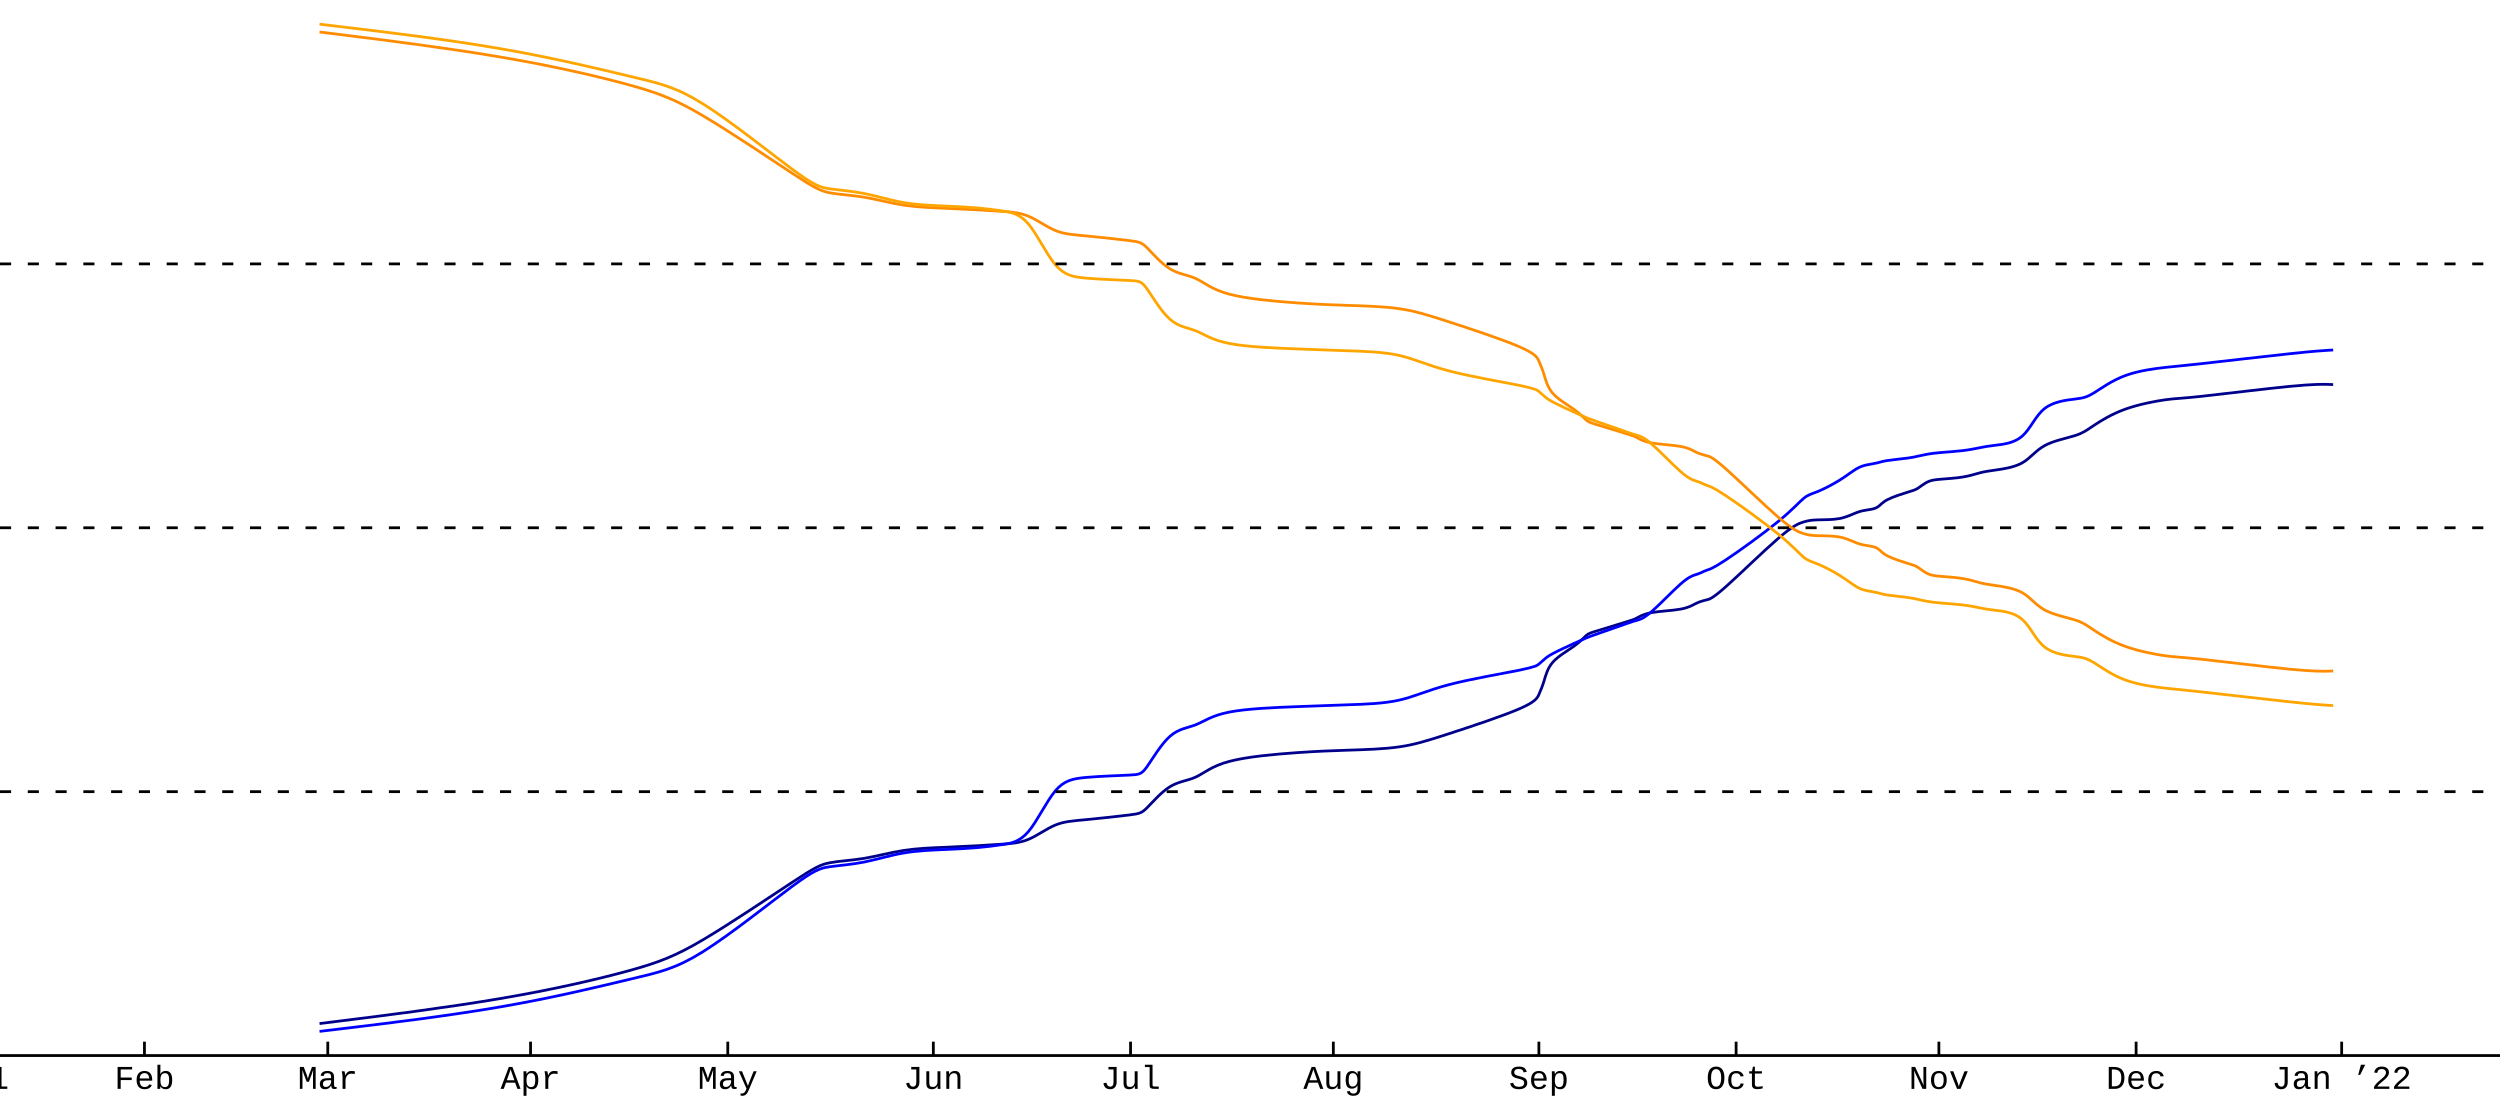
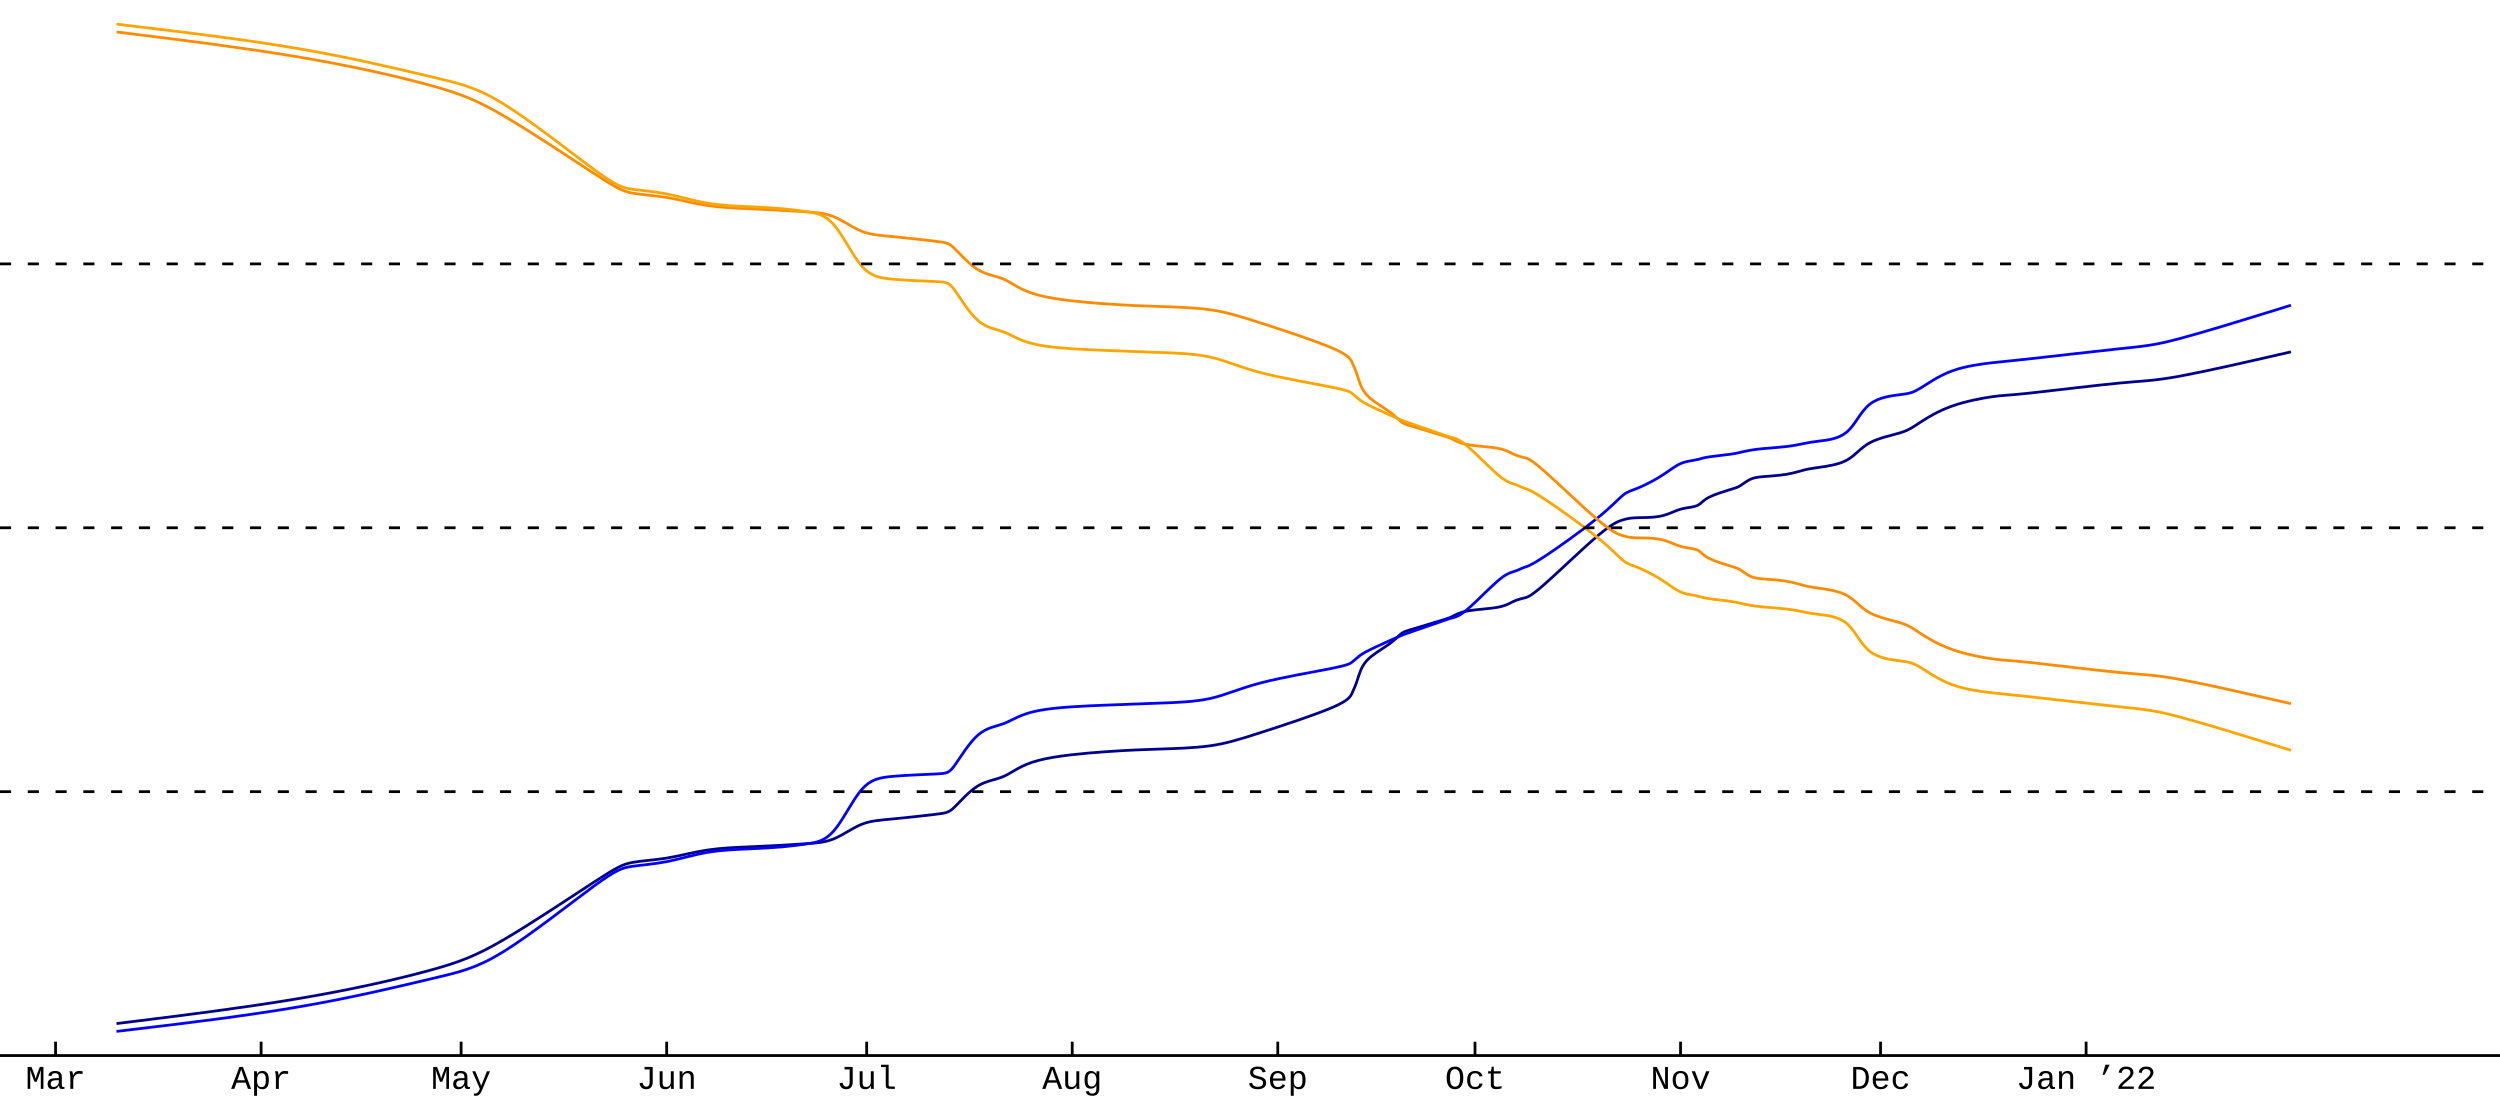
<svg xmlns="http://www.w3.org/2000/svg" viewBox="0 0 900 400" width="900" height="400">
  <style>
    text {
      font-family: "Courier New", Courier, monospace;
      font-size: 12px;
    }
  </style>
  <g class="lines" fill="none">
-     <path stroke="darkblue" d="M839.937,138.45L838.288,138.393C836.639,138.336,833.34,138.223,824.347,139.089C815.353,139.955,800.664,141.8,792.636,142.662C784.607,143.524,783.24,143.402,779.583,143.908C775.927,144.414,769.982,145.546,765.098,147.299C760.214,149.051,756.391,151.424,753.848,153.122C751.305,154.82,750.043,155.844,747.044,156.798C744.044,157.752,739.308,158.637,736.032,160.446C732.755,162.254,730.939,164.986,728,166.635C725.061,168.283,720.999,168.849,718.325,169.226C715.651,169.602,714.366,169.791,712.757,170.215C711.149,170.639,709.218,171.299,706.646,171.723C704.074,172.147,700.861,172.335,698.623,172.524C696.384,172.712,695.12,172.901,693.872,173.513C692.624,174.126,691.393,175.162,690.43,175.775C689.467,176.387,688.772,176.576,686.772,177.188C684.772,177.8,681.466,178.837,679.491,179.873C677.517,180.909,676.874,181.946,675.91,182.558C674.947,183.171,673.663,183.359,672.418,183.548C671.173,183.736,669.967,183.925,668.375,184.537C666.783,185.15,664.804,186.186,662.257,186.671C659.71,187.155,656.593,187.088,654.418,187.149C652.243,187.21,651.01,187.398,649.342,187.887C647.673,188.376,645.569,189.165,640.192,193.794C634.815,198.424,626.165,206.895,621.29,211.224C616.415,215.554,615.314,215.742,614.467,215.931C613.62,216.119,613.026,216.308,612.427,216.497C611.828,216.685,611.225,216.874,610.23,217.397C609.234,217.921,607.846,218.78,604.9,219.304C601.953,219.828,597.449,220.016,594.522,220.548C591.594,221.079,590.244,221.953,589.261,222.484C588.278,223.016,587.662,223.204,585.086,223.998C582.509,224.791,577.971,226.189,575.345,226.983C572.718,227.776,572.003,227.965,571.067,228.758C570.131,229.552,568.973,230.95,566.71,232.583C564.446,234.217,561.076,236.086,559.083,238.311C557.09,240.536,556.475,243.117,555.87,245.1C555.266,247.083,554.671,248.468,554.077,249.852C553.482,251.237,552.888,252.622,546.901,255.203C540.915,257.784,529.537,261.562,521.597,264.143C513.657,266.724,509.155,268.109,503.559,268.896C497.962,269.682,491.27,269.871,485.347,270.06C479.424,270.248,474.27,270.437,466.633,270.976C458.996,271.516,448.877,272.407,442.493,274.117C436.109,275.826,433.462,278.356,430.528,279.714C427.594,281.073,424.374,281.262,421.197,283.206C418.02,285.15,414.885,288.849,412.939,290.793C410.993,292.737,410.235,292.926,406.524,293.388C402.812,293.851,396.147,294.587,391.219,295.049C386.291,295.512,383.102,295.701,379.883,297.034C376.665,298.368,373.419,300.848,370.2,302.182C366.981,303.516,363.789,303.704,360.832,303.893C357.875,304.081,355.153,304.27,351.856,304.458C348.56,304.647,344.69,304.835,340.123,305.024C335.557,305.213,330.295,305.401,325.313,306.162C320.33,306.924,315.629,308.258,311.021,309.019C306.413,309.78,301.899,309.969,298.591,310.619C295.282,311.269,293.179,312.382,285.135,317.663C277.09,322.944,263.104,332.394,253.167,338.27C243.23,344.145,237.341,346.445,226.362,349.465C215.383,352.484,199.314,356.222,179.911,359.512C160.508,362.801,137.771,365.643,126.402,367.064L115.033,368.485" />
-     <path stroke="blue" d="M839.937,125.996L838.288,126.092C836.639,126.189,833.34,126.381,824.347,127.337C815.353,128.293,800.664,130.014,792.636,130.903C784.607,131.792,783.24,131.85,779.583,132.255C775.927,132.659,769.982,133.411,765.098,135.21C760.214,137.009,756.391,139.855,753.848,141.422C751.305,142.99,750.043,143.279,747.044,143.655C744.044,144.031,739.308,144.494,736.032,147.097C732.755,149.7,730.939,154.443,728,157.011C725.061,159.58,720.999,159.974,718.325,160.29C715.651,160.605,714.366,160.843,712.757,161.169C711.149,161.494,709.218,161.908,706.646,162.216C704.074,162.524,700.861,162.726,698.623,162.918C696.384,163.109,695.12,163.29,693.872,163.511C692.624,163.732,691.393,163.994,690.43,164.222C689.467,164.45,688.772,164.644,686.772,164.905C684.772,165.166,681.466,165.493,679.491,165.794C677.517,166.096,676.874,166.371,675.91,166.609C674.947,166.847,673.663,167.048,672.418,167.29C671.173,167.532,669.967,167.815,668.375,168.751C666.783,169.686,664.804,171.273,662.257,172.862C659.71,174.45,656.593,176.039,654.418,176.931C652.243,177.823,651.01,178.018,649.342,179.387C647.673,180.756,645.569,183.3,640.192,187.696C634.815,192.092,626.165,198.34,621.29,201.564C616.415,204.788,615.314,204.989,614.467,205.261C613.62,205.534,613.026,205.878,612.427,206.151C611.828,206.423,611.225,206.624,610.23,206.952C609.234,207.279,607.846,207.733,604.9,210.338C601.953,212.942,597.449,217.697,594.522,220.228C591.594,222.759,590.244,223.065,589.261,223.319C588.278,223.573,587.662,223.774,585.086,224.672C582.509,225.57,577.971,227.164,575.345,228.088C572.718,229.011,572.003,229.263,571.067,229.652C570.131,230.042,568.973,230.569,566.71,231.605C564.446,232.641,561.076,234.187,559.083,235.252C557.09,236.318,556.475,236.903,555.87,237.445C555.266,237.987,554.671,238.485,554.077,239.003C553.482,239.521,552.888,240.057,546.901,241.277C540.915,242.496,529.537,244.398,521.597,246.484C513.657,248.571,509.155,250.843,503.559,252.079C497.962,253.316,491.27,253.518,485.347,253.714C479.424,253.911,474.27,254.103,466.633,254.401C458.996,254.698,448.877,255.102,442.493,256.359C436.109,257.616,433.462,259.727,430.528,260.89C427.594,262.053,424.374,262.267,421.197,265.061C418.02,267.856,414.885,273.23,412.939,275.98C410.993,278.73,410.235,278.857,406.524,279.031C402.812,279.206,396.147,279.429,391.219,279.853C386.291,280.277,383.102,280.901,379.883,284.74C376.665,288.579,373.419,295.631,370.2,299.396C366.981,303.16,363.789,303.637,360.832,304.061C357.875,304.486,355.153,304.859,351.856,305.146C348.56,305.433,344.69,305.634,340.123,305.832C335.557,306.031,330.295,306.226,325.313,307.08C320.33,307.934,315.629,309.447,311.021,310.354C306.413,311.262,301.899,311.564,298.591,312.047C295.282,312.529,293.179,313.19,285.135,319.136C277.09,325.082,263.104,336.313,253.167,342.55C243.23,348.787,237.341,350.029,226.362,352.627C215.383,355.225,199.314,359.179,179.911,362.516C160.508,365.854,137.771,368.575,126.402,369.936L115.033,371.297" />
-     <path stroke="darkorange" d="M839.937,241.55L838.288,241.607C836.639,241.664,833.34,241.777,824.347,240.911C815.353,240.045,800.664,238.2,792.636,237.338C784.607,236.476,783.24,236.598,779.583,236.092C775.927,235.586,769.982,234.454,765.098,232.701C760.214,230.949,756.391,228.576,753.848,226.878C751.305,225.18,750.043,224.156,747.044,223.202C744.044,222.248,739.308,221.363,736.032,219.554C732.755,217.746,730.939,215.014,728,213.365C725.061,211.717,720.999,211.151,718.325,210.774C715.651,210.398,714.366,210.209,712.757,209.785C711.149,209.361,709.218,208.701,706.646,208.277C704.074,207.853,700.861,207.665,698.623,207.476C696.384,207.288,695.12,207.099,693.872,206.487C692.624,205.874,691.393,204.838,690.43,204.225C689.467,203.613,688.772,203.424,686.772,202.812C684.772,202.2,681.466,201.163,679.491,200.127C677.517,199.091,676.874,198.054,675.91,197.442C674.947,196.829,673.663,196.641,672.418,196.452C671.173,196.264,669.967,196.075,668.375,195.463C666.783,194.85,664.804,193.814,662.257,193.329C659.71,192.845,656.593,192.912,654.418,192.851C652.243,192.79,651.01,192.602,649.342,192.113C647.673,191.624,645.569,190.835,640.192,186.206C634.815,181.576,626.165,173.105,621.29,168.776C616.415,164.446,615.314,164.258,614.467,164.069C613.62,163.881,613.026,163.692,612.427,163.503C611.828,163.315,611.225,163.126,610.23,162.603C609.234,162.079,607.846,161.22,604.9,160.696C601.953,160.172,597.449,159.984,594.522,159.452C591.594,158.921,590.244,158.047,589.261,157.516C588.278,156.984,587.662,156.796,585.086,156.002C582.509,155.209,577.971,153.811,575.345,153.017C572.718,152.224,572.003,152.035,571.067,151.242C570.131,150.448,568.973,149.05,566.71,147.417C564.446,145.783,561.076,143.914,559.083,141.689C557.09,139.464,556.475,136.883,555.87,134.9C555.266,132.917,554.671,131.532,554.077,130.148C553.482,128.763,552.888,127.378,546.901,124.797C540.915,122.216,529.537,118.438,521.597,115.857C513.657,113.276,509.155,111.891,503.559,111.104C497.962,110.318,491.27,110.129,485.347,109.94C479.424,109.752,474.27,109.563,466.633,109.024C458.996,108.484,448.877,107.593,442.493,105.883C436.109,104.174,433.462,101.644,430.528,100.286C427.594,98.927,424.374,98.738,421.197,96.794C418.02,94.85,414.885,91.151,412.939,89.207C410.993,87.263,410.235,87.074,406.524,86.612C402.812,86.149,396.147,85.413,391.219,84.951C386.291,84.488,383.102,84.299,379.883,82.966C376.665,81.632,373.419,79.152,370.2,77.818C366.981,76.484,363.789,76.296,360.832,76.107C357.875,75.919,355.153,75.73,351.856,75.542C348.56,75.353,344.69,75.165,340.123,74.976C335.557,74.787,330.295,74.599,325.313,73.838C320.33,73.076,315.629,71.742,311.021,70.981C306.413,70.22,301.899,70.031,298.591,69.381C295.282,68.731,293.179,67.618,285.135,62.337C277.09,57.056,263.104,47.606,253.167,41.73C243.23,35.855,237.341,33.555,226.362,30.535C215.383,27.516,199.314,23.778,179.911,20.488C160.508,17.199,137.771,14.357,126.402,12.936L115.033,11.515" />
-     <path stroke="orange" d="M839.937,254.004L838.288,253.908C836.639,253.811,833.34,253.619,824.347,252.663C815.353,251.707,800.664,249.986,792.636,249.097C784.607,248.208,783.24,248.15,779.583,247.745C775.927,247.341,769.982,246.589,765.098,244.79C760.214,242.991,756.391,240.145,753.848,238.578C751.305,237.01,750.043,236.721,747.044,236.345C744.044,235.969,739.308,235.506,736.032,232.903C732.755,230.3,730.939,225.557,728,222.989C725.061,220.42,720.999,220.026,718.325,219.71C715.651,219.395,714.366,219.157,712.757,218.831C711.149,218.506,709.218,218.092,706.646,217.784C704.074,217.476,700.861,217.274,698.623,217.082C696.384,216.891,695.12,216.71,693.872,216.489C692.624,216.268,691.393,216.006,690.43,215.778C689.467,215.55,688.772,215.356,686.772,215.095C684.772,214.834,681.466,214.507,679.491,214.206C677.517,213.904,676.874,213.629,675.91,213.391C674.947,213.153,673.663,212.952,672.418,212.71C671.173,212.468,669.967,212.185,668.375,211.249C666.783,210.314,664.804,208.727,662.257,207.138C659.71,205.55,656.593,203.961,654.418,203.069C652.243,202.177,651.01,201.982,649.342,200.613C647.673,199.244,645.569,196.7,640.192,192.304C634.815,187.908,626.165,181.66,621.29,178.436C616.415,175.212,615.314,175.011,614.467,174.739C613.62,174.466,613.026,174.122,612.427,173.849C611.828,173.577,611.225,173.376,610.23,173.048C609.234,172.721,607.846,172.267,604.9,169.662C601.953,167.058,597.449,162.303,594.522,159.772C591.594,157.241,590.244,156.935,589.261,156.681C588.278,156.427,587.662,156.226,585.086,155.328C582.509,154.43,577.971,152.836,575.345,151.912C572.718,150.989,572.003,150.737,571.067,150.348C570.131,149.958,568.973,149.431,566.71,148.395C564.446,147.359,561.076,145.813,559.083,144.748C557.09,143.682,556.475,143.097,555.87,142.555C555.266,142.013,554.671,141.515,554.077,140.997C553.482,140.479,552.888,139.943,546.901,138.723C540.915,137.504,529.537,135.602,521.597,133.516C513.657,131.429,509.155,129.157,503.559,127.921C497.962,126.684,491.27,126.482,485.347,126.286C479.424,126.089,474.27,125.897,466.633,125.599C458.996,125.302,448.877,124.898,442.493,123.641C436.109,122.384,433.462,120.273,430.528,119.11C427.594,117.947,424.374,117.733,421.197,114.939C418.02,112.144,414.885,106.77,412.939,104.02C410.993,101.27,410.235,101.143,406.524,100.969C402.812,100.794,396.147,100.571,391.219,100.147C386.291,99.723,383.102,99.099,379.883,95.26C376.665,91.421,373.419,84.369,370.2,80.604C366.981,76.84,363.789,76.363,360.832,75.939C357.875,75.514,355.153,75.141,351.856,74.854C348.56,74.567,344.69,74.366,340.123,74.168C335.557,73.969,330.295,73.774,325.313,72.92C320.33,72.066,315.629,70.553,311.021,69.646C306.413,68.738,301.899,68.436,298.591,67.953C295.282,67.471,293.179,66.81,285.135,60.864C277.09,54.918,263.104,43.687,253.167,37.45C243.23,31.213,237.341,29.971,226.362,27.373C215.383,24.775,199.314,20.821,179.911,17.484C160.508,14.146,137.771,11.425,126.402,10.064L115.033,8.703" />
+     <path stroke="darkblue" d="M824.736,126.667L817.037,128.433C809.338,130.2,793.939,133.734,784.561,135.447C775.183,137.16,771.826,137.054,762.728,137.926C753.631,138.798,738.793,140.65,730.668,141.518C722.543,142.387,721.132,142.272,717.415,142.784C713.697,143.296,707.672,144.435,702.717,146.194C697.762,147.953,693.876,150.332,691.28,152.037C688.685,153.741,687.38,154.771,684.324,155.732C681.269,156.692,676.462,157.584,673.128,159.399C669.793,161.214,667.93,163.952,664.935,165.607C661.94,167.262,657.814,167.834,655.086,168.218C652.359,168.601,651.03,168.796,649.377,169.227C647.723,169.657,645.744,170.323,643.12,170.754C640.495,171.184,637.225,171.379,634.936,171.574C632.647,171.769,631.34,171.964,630.05,172.583C628.76,173.202,627.486,174.245,626.483,174.864C625.48,175.482,624.748,175.678,622.699,176.296C620.651,176.915,617.286,177.958,615.264,179.001C613.241,180.044,612.56,181.086,611.557,181.705C610.553,182.324,609.227,182.519,607.939,182.714C606.652,182.909,605.404,183.104,603.767,183.723C602.13,184.342,600.104,185.385,597.504,185.876C594.904,186.367,591.73,186.307,589.505,186.374C587.281,186.441,586.005,186.636,584.291,187.131C582.577,187.626,580.424,188.422,574.972,193.058C569.52,197.694,560.768,206.171,555.822,210.507C550.876,214.843,549.734,215.038,548.848,215.233C547.961,215.428,547.33,215.623,546.694,215.818C546.058,216.013,545.418,216.208,544.382,216.738C543.346,217.269,541.915,218.134,538.913,218.664C535.911,219.195,531.338,219.39,528.355,219.927C525.372,220.465,523.979,221.346,522.956,221.883C521.932,222.421,521.279,222.616,518.65,223.416C516.02,224.216,511.414,225.621,508.734,226.421C506.055,227.221,505.301,227.416,504.325,228.215C503.349,229.015,502.15,230.42,499.836,232.06C497.522,233.7,494.093,235.575,492.052,237.807C490.011,240.038,489.358,242.626,488.716,244.615C488.074,246.605,487.443,247.996,486.811,249.387C486.18,250.779,485.548,252.17,479.482,254.757C473.415,257.345,461.914,261.129,453.879,263.717C445.843,266.304,441.274,267.695,435.6,268.489C429.927,269.282,423.149,269.477,417.146,269.672C411.144,269.867,405.916,270.062,398.186,270.608C390.456,271.154,380.224,272.051,373.757,273.768C367.29,275.484,364.589,278.02,361.6,279.385C358.61,280.75,355.332,280.945,352.097,282.896C348.862,284.846,345.67,288.552,343.676,290.503C341.682,292.453,340.887,292.648,337.113,293.117C333.34,293.586,326.589,294.329,321.59,294.798C316.59,295.266,313.343,295.461,310.066,296.802C306.79,298.142,303.485,300.628,300.208,301.968C296.931,303.309,293.682,303.504,290.669,303.699C287.657,303.894,284.88,304.089,281.525,304.284C278.17,304.479,274.237,304.674,269.602,304.869C264.967,305.064,259.63,305.259,254.576,306.027C249.522,306.794,244.75,308.135,240.073,308.903C235.397,309.67,230.814,309.865,227.447,310.522C224.08,311.179,221.928,312.298,213.787,317.585C205.646,322.873,191.517,332.33,181.468,338.212C171.419,344.093,165.451,346.4,154.353,349.426C143.254,352.452,127.025,356.196,107.435,359.492C87.845,362.789,64.894,365.637,53.419,367.061L41.943,368.485" />
+     <path stroke="blue" d="M824.736,109.883L817.037,112.272C809.338,114.66,793.939,119.436,784.561,121.925C775.183,124.414,771.826,124.616,762.728,125.582C753.631,126.548,738.793,128.278,730.668,129.177C722.543,130.076,721.132,130.143,717.415,130.558C713.697,130.972,707.672,131.734,702.717,133.542C697.762,135.351,693.876,138.207,691.28,139.784C688.685,141.361,687.38,141.66,684.324,142.046C681.269,142.432,676.462,142.905,673.128,145.517C669.793,148.13,667.93,152.883,664.935,155.461C661.94,158.039,657.814,158.443,655.086,158.768C652.359,159.094,651.03,159.341,649.377,159.677C647.723,160.012,645.744,160.436,643.12,160.754C640.495,161.071,637.225,161.283,634.936,161.484C632.647,161.686,631.34,161.876,630.05,162.107C628.76,162.338,627.486,162.609,626.483,162.847C625.48,163.084,624.748,163.289,622.699,163.559C620.651,163.83,617.286,164.167,615.264,164.478C613.241,164.789,612.56,165.074,611.557,165.322C610.553,165.57,609.227,165.781,607.939,166.032C606.652,166.284,605.404,166.577,603.767,167.522C602.13,168.467,600.104,170.064,597.504,171.662C594.904,173.26,591.73,174.859,589.505,175.761C587.281,176.663,586.005,176.867,584.291,178.246C582.577,179.625,580.424,182.179,574.972,186.584C569.52,190.99,560.768,197.247,555.822,200.481C550.876,203.715,549.734,203.926,548.848,204.208C547.961,204.49,547.33,204.844,546.694,205.127C546.058,205.409,545.418,205.62,544.382,205.957C543.346,206.295,541.915,206.758,538.913,209.372C535.911,211.987,531.338,216.752,528.355,219.292C525.372,221.833,523.979,222.149,522.956,222.412C521.932,222.676,521.279,222.886,518.65,223.794C516.02,224.702,511.414,226.306,508.734,227.239C506.055,228.172,505.301,228.434,504.325,228.833C503.349,229.232,502.15,229.769,499.836,230.815C497.522,231.861,494.093,233.416,492.052,234.492C490.011,235.567,489.358,236.162,488.716,236.714C488.074,237.265,487.443,237.773,486.811,238.301C486.18,238.828,485.548,239.375,479.482,240.604C473.415,241.833,461.914,243.744,453.879,245.841C445.843,247.937,441.274,250.218,435.6,251.465C429.927,252.711,423.149,252.923,417.146,253.129C411.144,253.336,405.916,253.538,398.186,253.845C390.456,254.152,380.224,254.565,373.757,255.832C367.29,257.099,364.589,259.22,361.6,260.393C358.61,261.565,355.332,261.789,352.097,264.593C348.862,267.397,345.67,272.781,343.676,275.541C341.682,278.301,340.887,278.437,337.113,278.622C333.34,278.806,326.589,279.039,321.59,279.473C316.59,279.906,313.343,280.541,310.066,284.389C306.79,288.237,303.485,295.3,300.208,299.074C296.931,302.848,293.682,303.334,290.669,303.769C287.657,304.203,284.88,304.586,281.525,304.883C278.17,305.179,274.237,305.39,269.602,305.598C264.967,305.806,259.63,306.012,254.576,306.876C249.522,307.739,244.75,309.262,240.073,310.179C235.397,311.096,230.814,311.408,227.447,311.9C224.08,312.392,221.928,313.063,213.787,319.019C205.646,324.975,191.517,336.216,181.468,342.462C171.419,348.709,165.451,349.961,154.353,352.569C143.254,355.177,127.025,359.14,107.435,362.487C87.845,365.834,64.894,368.566,53.419,369.931L41.943,371.297" />
+     <path stroke="darkorange" d="M824.736,253.333L817.037,251.567C809.338,249.8,793.939,246.266,784.561,244.553C775.183,242.84,771.826,242.946,762.728,242.074C753.631,241.202,738.793,239.35,730.668,238.482C722.543,237.613,721.132,237.728,717.415,237.216C713.697,236.704,707.672,235.565,702.717,233.806C697.762,232.047,693.876,229.668,691.28,227.963C688.685,226.259,687.38,225.229,684.324,224.268C681.269,223.308,676.462,222.416,673.128,220.601C669.793,218.786,667.93,216.048,664.935,214.393C661.94,212.738,657.814,212.166,655.086,211.782C652.359,211.399,651.03,211.204,649.377,210.773C647.723,210.343,645.744,209.677,643.12,209.246C640.495,208.816,637.225,208.621,634.936,208.426C632.647,208.231,631.34,208.036,630.05,207.417C628.76,206.798,627.486,205.755,626.483,205.136C625.48,204.518,624.748,204.322,622.699,203.704C620.651,203.085,617.286,202.042,615.264,200.999C613.241,199.956,612.56,198.914,611.557,198.295C610.553,197.676,609.227,197.481,607.939,197.286C606.652,197.091,605.404,196.896,603.767,196.277C602.13,195.658,600.104,194.615,597.504,194.124C594.904,193.633,591.73,193.693,589.505,193.626C587.281,193.559,586.005,193.364,584.291,192.869C582.577,192.374,580.424,191.578,574.972,186.942C569.52,182.306,560.768,173.829,555.822,169.493C550.876,165.157,549.734,164.962,548.848,164.767C547.961,164.572,547.33,164.377,546.694,164.182C546.058,163.987,545.418,163.792,544.382,163.262C543.346,162.731,541.915,161.866,538.913,161.336C535.911,160.805,531.338,160.61,528.355,160.073C525.372,159.535,523.979,158.654,522.956,158.117C521.932,157.579,521.279,157.384,518.65,156.584C516.02,155.784,511.414,154.379,508.734,153.579C506.055,152.779,505.301,152.584,504.325,151.785C503.349,150.985,502.15,149.58,499.836,147.94C497.522,146.3,494.093,144.425,492.052,142.193C490.011,139.962,489.358,137.374,488.716,135.385C488.074,133.395,487.443,132.004,486.811,130.613C486.18,129.221,485.548,127.83,479.482,125.243C473.415,122.655,461.914,118.871,453.879,116.283C445.843,113.696,441.274,112.305,435.6,111.511C429.927,110.718,423.149,110.523,417.146,110.328C411.144,110.133,405.916,109.938,398.186,109.392C390.456,108.846,380.224,107.949,373.757,106.232C367.29,104.516,364.589,101.98,361.6,100.615C358.61,99.25,355.332,99.055,352.097,97.104C348.862,95.154,345.67,91.448,343.676,89.497C341.682,87.547,340.887,87.352,337.113,86.883C333.34,86.414,326.589,85.671,321.59,85.202C316.59,84.734,313.343,84.539,310.066,83.198C306.79,81.858,303.485,79.372,300.208,78.032C296.931,76.691,293.682,76.496,290.669,76.301C287.657,76.106,284.88,75.911,281.525,75.716C278.17,75.521,274.237,75.326,269.602,75.131C264.967,74.936,259.63,74.741,254.576,73.973C249.522,73.206,244.75,71.865,240.073,71.097C235.397,70.33,230.814,70.135,227.447,69.478C224.08,68.821,221.928,67.702,213.787,62.415C205.646,57.127,191.517,47.67,181.468,41.788C171.419,35.907,165.451,33.6,154.353,30.574C143.254,27.548,127.025,23.804,107.435,20.508C87.845,17.211,64.894,14.363,53.419,12.939L41.943,11.515" />
+     <path stroke="orange" d="M824.736,270.117L817.037,267.728C809.338,265.34,793.939,260.564,784.561,258.075C775.183,255.586,771.826,255.384,762.728,254.418C753.631,253.452,738.793,251.722,730.668,250.823C722.543,249.924,721.132,249.857,717.415,249.442C713.697,249.028,707.672,248.266,702.717,246.458C697.762,244.649,693.876,241.793,691.28,240.216C688.685,238.639,687.38,238.34,684.324,237.954C681.269,237.568,676.462,237.095,673.128,234.483C669.793,231.87,667.93,227.117,664.935,224.539C661.94,221.961,657.814,221.557,655.086,221.232C652.359,220.906,651.03,220.659,649.377,220.323C647.723,219.988,645.744,219.564,643.12,219.246C640.495,218.929,637.225,218.717,634.936,218.516C632.647,218.314,631.34,218.124,630.05,217.893C628.76,217.662,627.486,217.391,626.483,217.153C625.48,216.916,624.748,216.711,622.699,216.441C620.651,216.17,617.286,215.833,615.264,215.522C613.241,215.211,612.56,214.926,611.557,214.678C610.553,214.43,609.227,214.219,607.939,213.968C606.652,213.716,605.404,213.423,603.767,212.478C602.13,211.533,600.104,209.936,597.504,208.338C594.904,206.74,591.73,205.141,589.505,204.239C587.281,203.337,586.005,203.133,584.291,201.754C582.577,200.375,580.424,197.821,574.972,193.416C569.52,189.01,560.768,182.753,555.822,179.519C550.876,176.285,549.734,176.074,548.848,175.792C547.961,175.51,547.33,175.156,546.694,174.873C546.058,174.591,545.418,174.38,544.382,174.043C543.346,173.705,541.915,173.242,538.913,170.628C535.911,168.013,531.338,163.248,528.355,160.708C525.372,158.167,523.979,157.851,522.956,157.588C521.932,157.324,521.279,157.114,518.65,156.206C516.02,155.298,511.414,153.694,508.734,152.761C506.055,151.828,505.301,151.566,504.325,151.167C503.349,150.768,502.15,150.231,499.836,149.185C497.522,148.139,494.093,146.584,492.052,145.508C490.011,144.433,489.358,143.838,488.716,143.286C488.074,142.735,487.443,142.227,486.811,141.699C486.18,141.172,485.548,140.625,479.482,139.396C473.415,138.167,461.914,136.256,453.879,134.159C445.843,132.063,441.274,129.782,435.6,128.535C429.927,127.289,423.149,127.077,417.146,126.871C411.144,126.664,405.916,126.462,398.186,126.155C390.456,125.848,380.224,125.435,373.757,124.168C367.29,122.901,364.589,120.78,361.6,119.607C358.61,118.435,355.332,118.211,352.097,115.407C348.862,112.603,345.67,107.219,343.676,104.459C341.682,101.699,340.887,101.563,337.113,101.378C333.34,101.194,326.589,100.961,321.59,100.527C316.59,100.094,313.343,99.459,310.066,95.611C306.79,91.763,303.485,84.7,300.208,80.926C296.931,77.152,293.682,76.666,290.669,76.231C287.657,75.797,284.88,75.414,281.525,75.117C278.17,74.821,274.237,74.61,269.602,74.402C264.967,74.194,259.63,73.988,254.576,73.124C249.522,72.261,244.75,70.738,240.073,69.821C235.397,68.904,230.814,68.592,227.447,68.1C224.08,67.608,221.928,66.937,213.787,60.981C205.646,55.025,191.517,43.784,181.468,37.538C171.419,31.291,165.451,30.039,154.353,27.431C143.254,24.823,127.025,20.86,107.435,17.513C87.845,14.166,64.894,11.434,53.419,10.069L41.943,8.703" />
  </g>
  <g class="axis y" stroke="black" fill="none" stroke-dasharray="4 6">
    <path d="M 0,285 h900" />
    <path d="M 0,190 h900" />
    <path d="M 0,95 h900" />
  </g>
  <g class="axis x" stroke="black" fill="none" transform="translate(0, 380)">
    <path d="M0,0 h900" />
-     <g transform="translate(843, 0)">
+     <g transform="translate(751, 0)">
      <text text-anchor="middle" fill="black" stroke="none" transform="translate(0, 12)">Jan ’22</text>
      <path d="M0,0 v-5" />
    </g>
-     <g transform="translate(769, 0)">
+     <g transform="translate(677, 0)">
      <text text-anchor="middle" fill="black" stroke="none" transform="translate(0, 12)">Dec</text>
      <path d="M0,0 v-5" />
    </g>
-     <g transform="translate(698, 0)">
+     <g transform="translate(605, 0)">
      <text text-anchor="middle" fill="black" stroke="none" transform="translate(0, 12)">Nov</text>
      <path d="M0,0 v-5" />
    </g>
-     <g transform="translate(625, 0)">
+     <g transform="translate(531, 0)">
      <text text-anchor="middle" fill="black" stroke="none" transform="translate(0, 12)">Oct</text>
      <path d="M0,0 v-5" />
    </g>
-     <g transform="translate(554, 0)">
+     <g transform="translate(460, 0)">
      <text text-anchor="middle" fill="black" stroke="none" transform="translate(0, 12)">Sep</text>
      <path d="M0,0 v-5" />
    </g>
-     <g transform="translate(480, 0)">
+     <g transform="translate(386, 0)">
      <text text-anchor="middle" fill="black" stroke="none" transform="translate(0, 12)">Aug</text>
      <path d="M0,0 v-5" />
    </g>
-     <g transform="translate(407, 0)">
+     <g transform="translate(312, 0)">
      <text text-anchor="middle" fill="black" stroke="none" transform="translate(0, 12)">Jul</text>
      <path d="M0,0 v-5" />
    </g>
-     <g transform="translate(336, 0)">
+     <g transform="translate(240, 0)">
      <text text-anchor="middle" fill="black" stroke="none" transform="translate(0, 12)">Jun</text>
      <path d="M0,0 v-5" />
    </g>
-     <g transform="translate(262, 0)">
+     <g transform="translate(166, 0)">
      <text text-anchor="middle" fill="black" stroke="none" transform="translate(0, 12)">May</text>
      <path d="M0,0 v-5" />
    </g>
-     <g transform="translate(191, 0)">
+     <g transform="translate(94, 0)">
      <text text-anchor="middle" fill="black" stroke="none" transform="translate(0, 12)">Apr</text>
      <path d="M0,0 v-5" />
    </g>
-     <g transform="translate(118, 0)">
+     <g transform="translate(20, 0)">
      <text text-anchor="middle" fill="black" stroke="none" transform="translate(0, 12)">Mar</text>
      <path d="M0,0 v-5" />
    </g>
-     <g transform="translate(52, 0)">
+     <g transform="translate(-47, 0)">
      <text text-anchor="middle" fill="black" stroke="none" transform="translate(0, 12)">Feb</text>
      <path d="M0,0 v-5" />
    </g>
-     <g transform="translate(-22, 0)">
+     <g transform="translate(-121, 0)">
      <text text-anchor="middle" fill="black" stroke="none" transform="translate(0, 12)">Jan ’21</text>
      <path d="M0,0 v-5" />
    </g>
  </g>
</svg>
